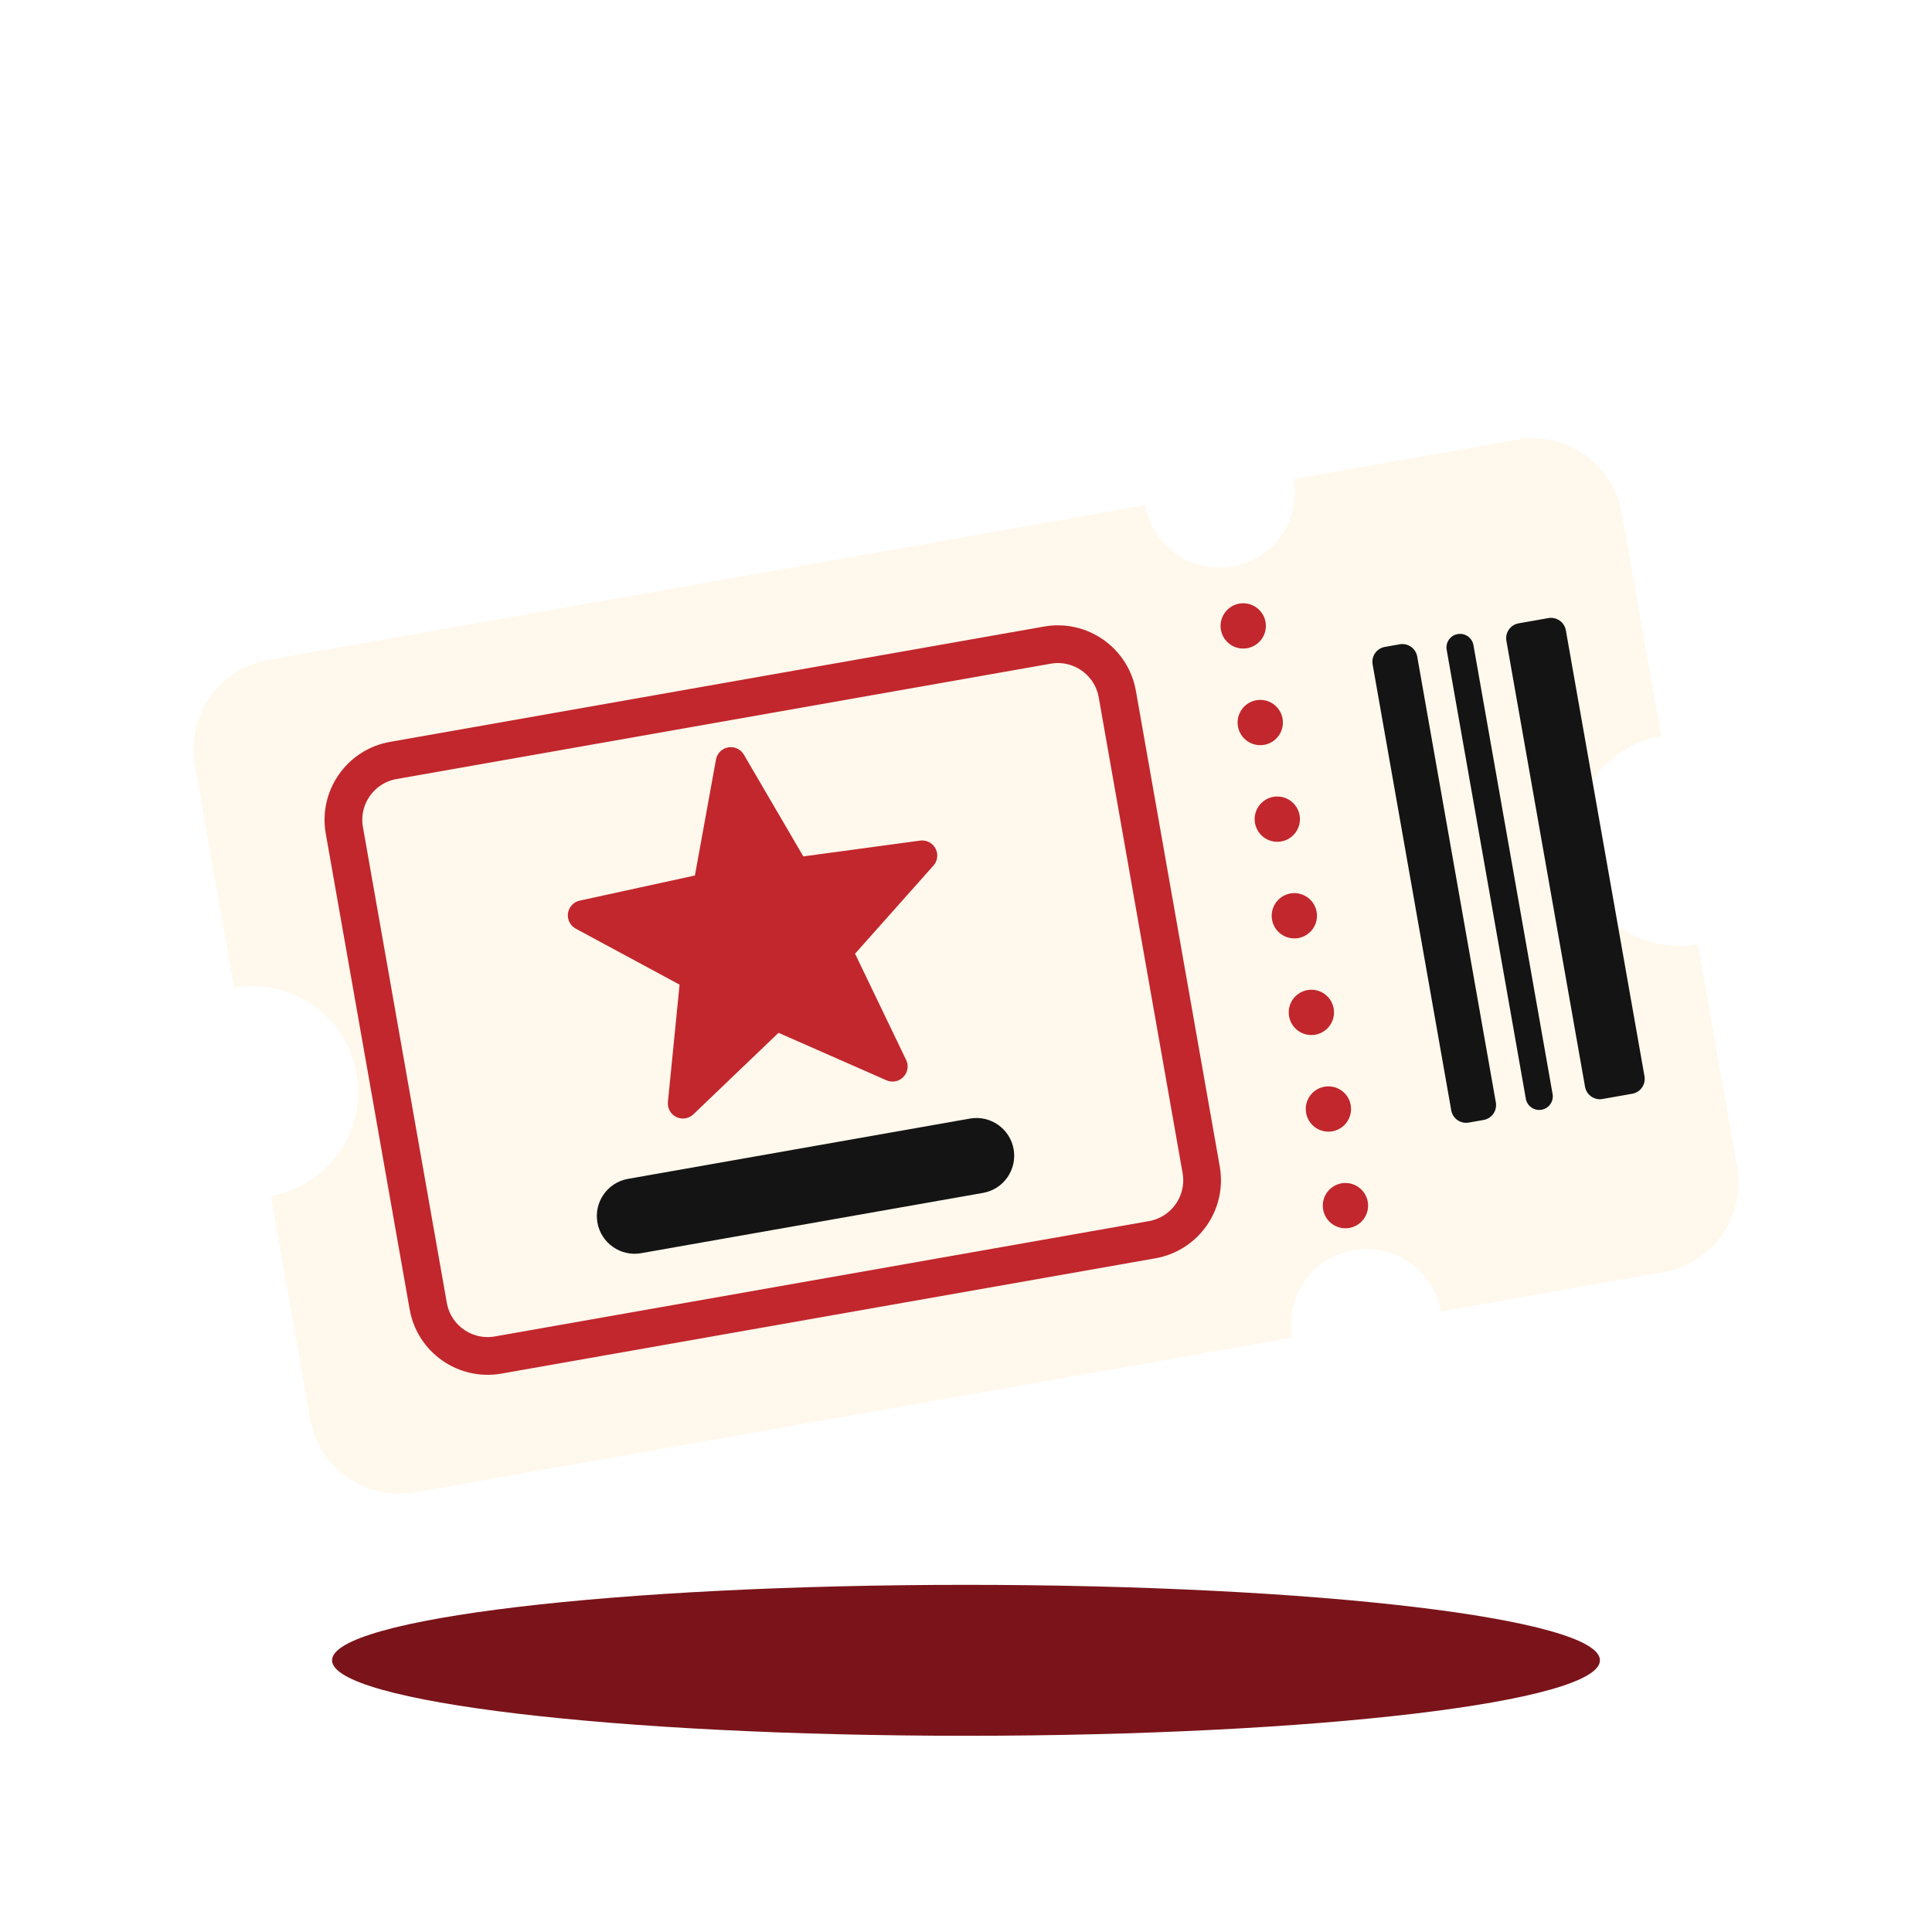
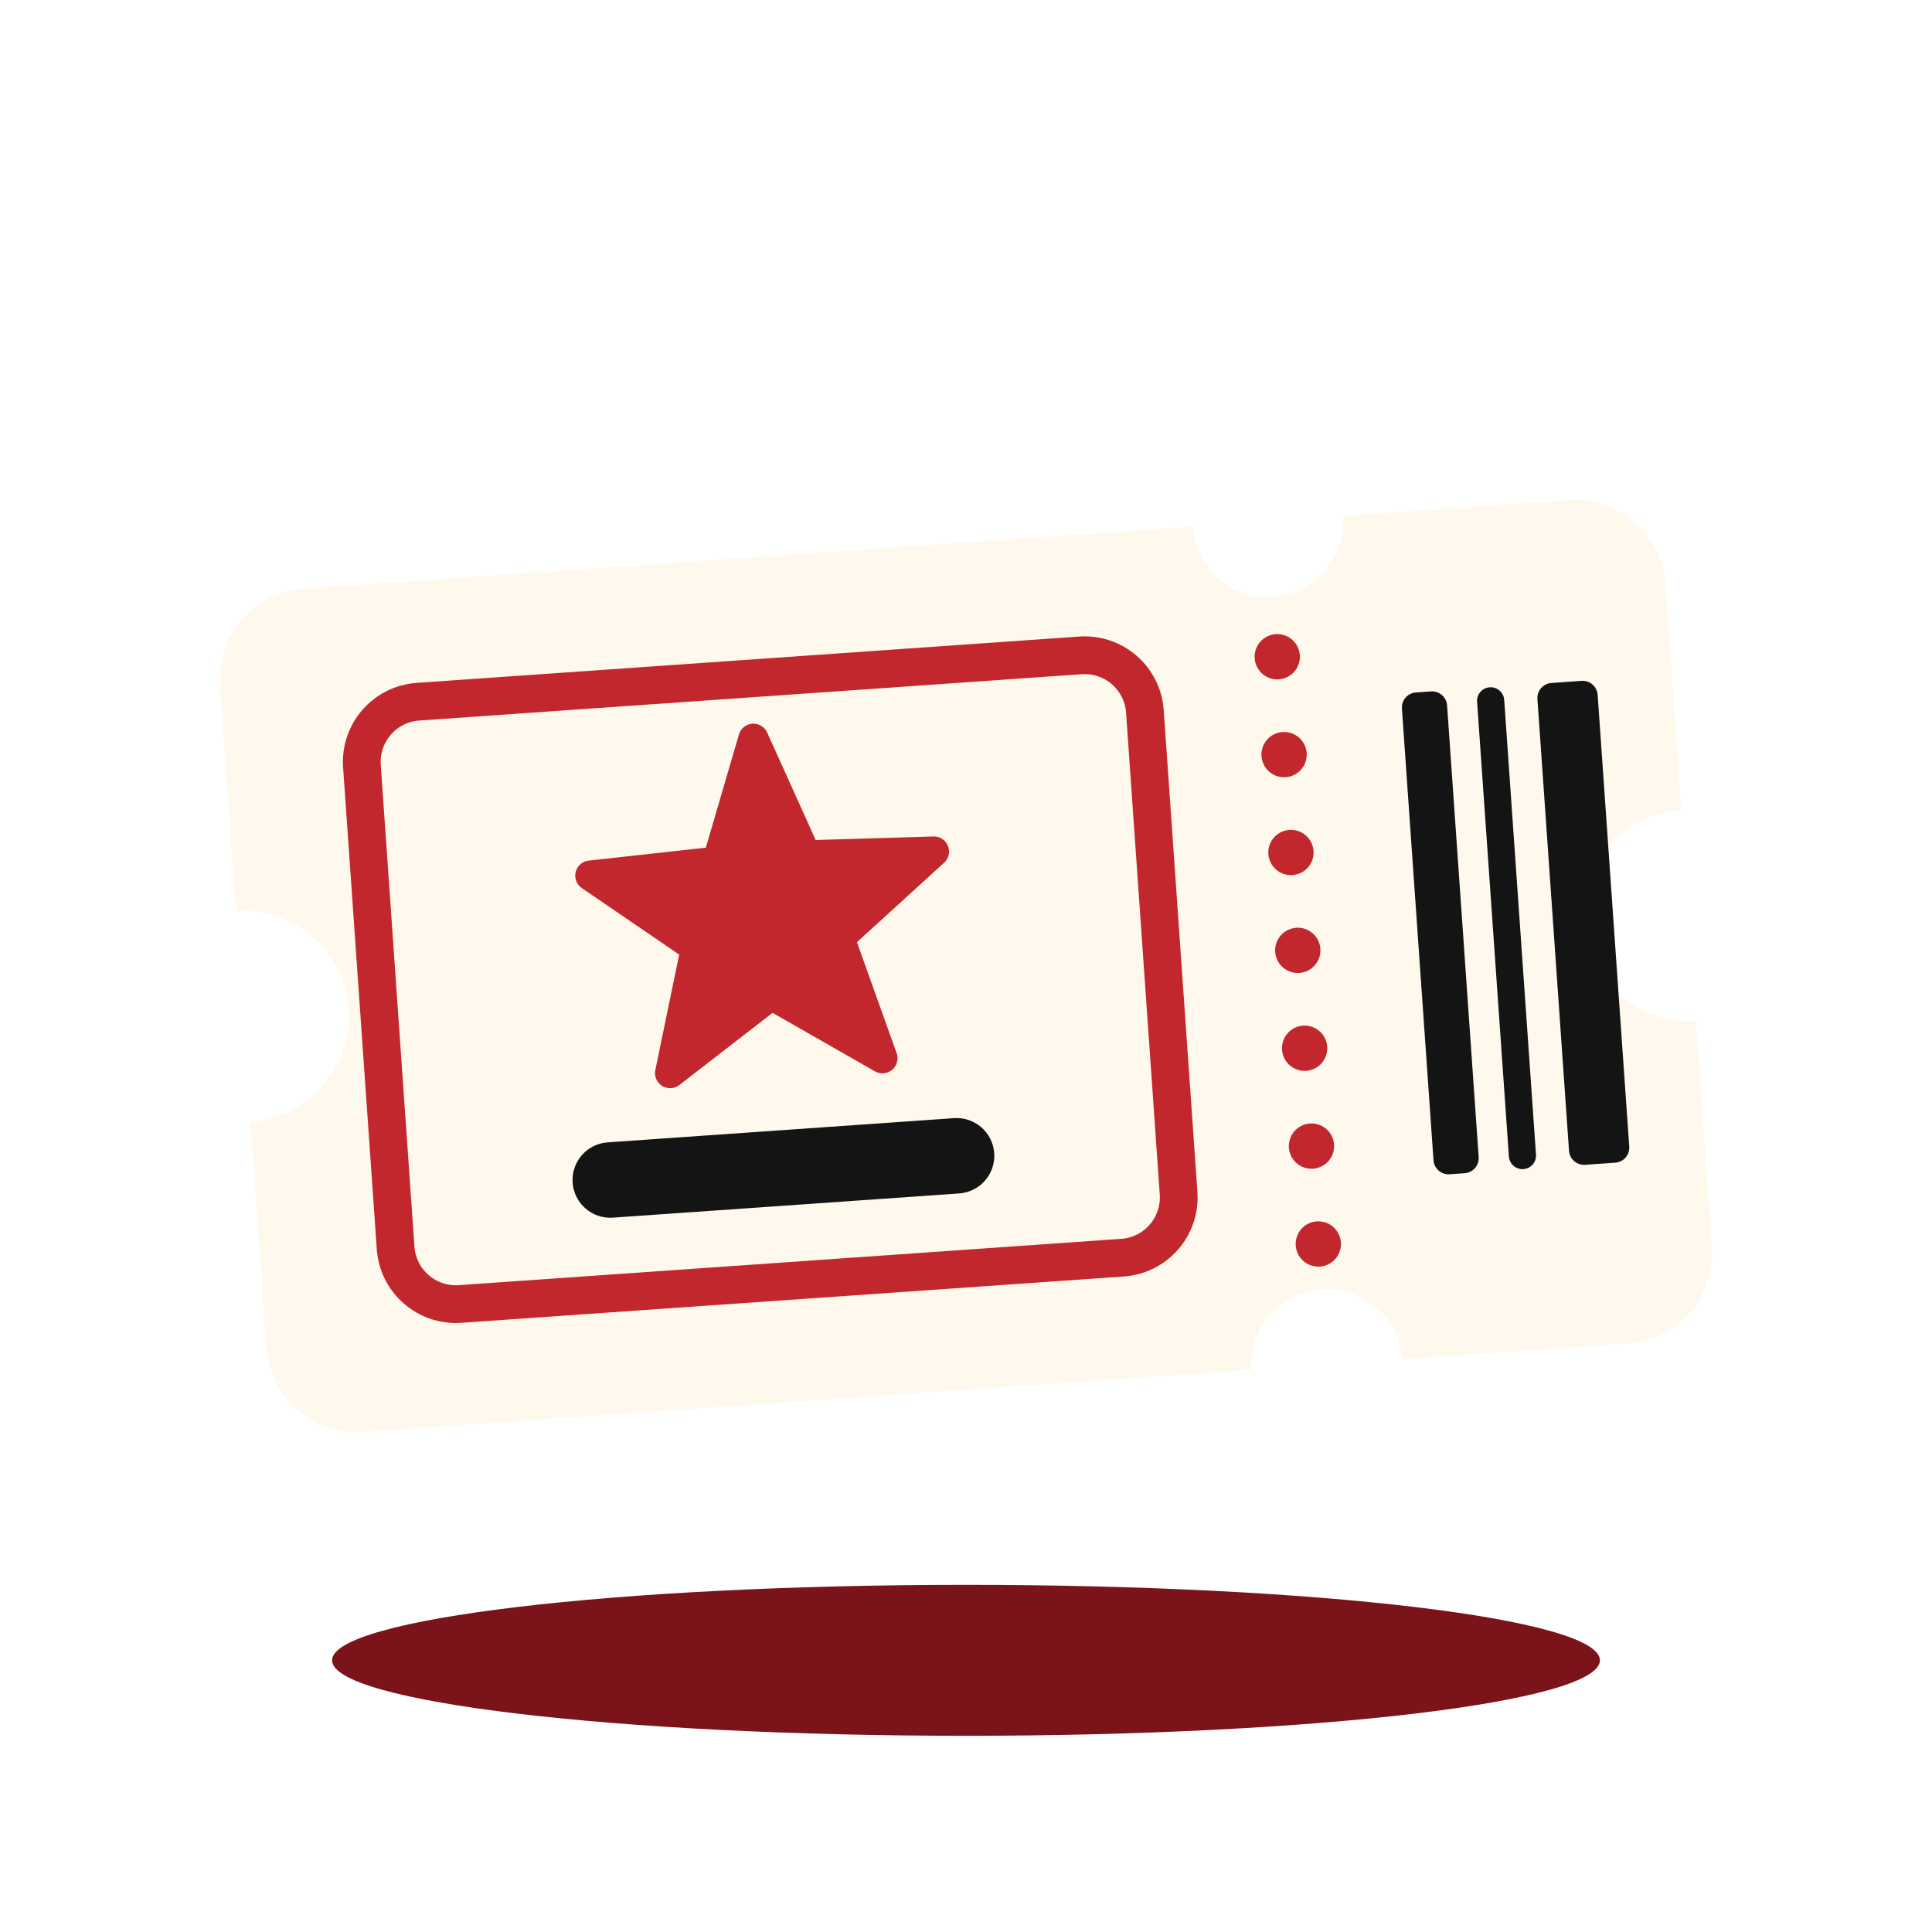
<svg xmlns="http://www.w3.org/2000/svg" viewBox="0 0 128 128">
  <ellipse cx="64" cy="110" rx="42" ry="5" fill="#7a141a" />
-   <g transform="rotate(-10 64 64)">
+   <g transform="rotate(-4 64 64)">
    <path d="M22 36 H81 A5 5 0 0 0 91 36 H106 A6 6 0 0 1 112 42 V57 A7 7 0 0 0 112 71 V86 A6 6 0 0 1 106 92 H91 A5 5 0 0 0 81 92 H22 A6 6 0 0 1 16 86 V71 A7 7 0 0 0 16 57 V42 A6 6 0 0 1 22 36 Z" fill="#fff8ec" />
    <path d="M86 45 V84" stroke="#c1272d" stroke-width="3" stroke-linecap="round" stroke-dasharray="0 6.5" />
    <rect x="25" y="44" width="52" height="40" rx="4" fill="none" stroke="#c1272d" stroke-width="2.5" />
    <path d="M51 48 L53.94 55.95 L62.41 56.29 L55.76 61.55 L58.05 69.71 L51 65 L43.95 69.71 L46.24 61.55 L39.59 56.29 L48.06 55.95 Z" fill="#c1272d" stroke="#c1272d" stroke-width="2" stroke-linejoin="round" />
    <rect x="37" y="74" width="28" height="5" rx="2.5" fill="#141414" />
    <g fill="#141414">
      <rect x="94" y="48" width="3" height="32" rx="1" />
      <rect x="99" y="48" width="1.8" height="32" rx=".9" />
      <rect x="103" y="48" width="4" height="32" rx="1" />
    </g>
  </g>
</svg>
